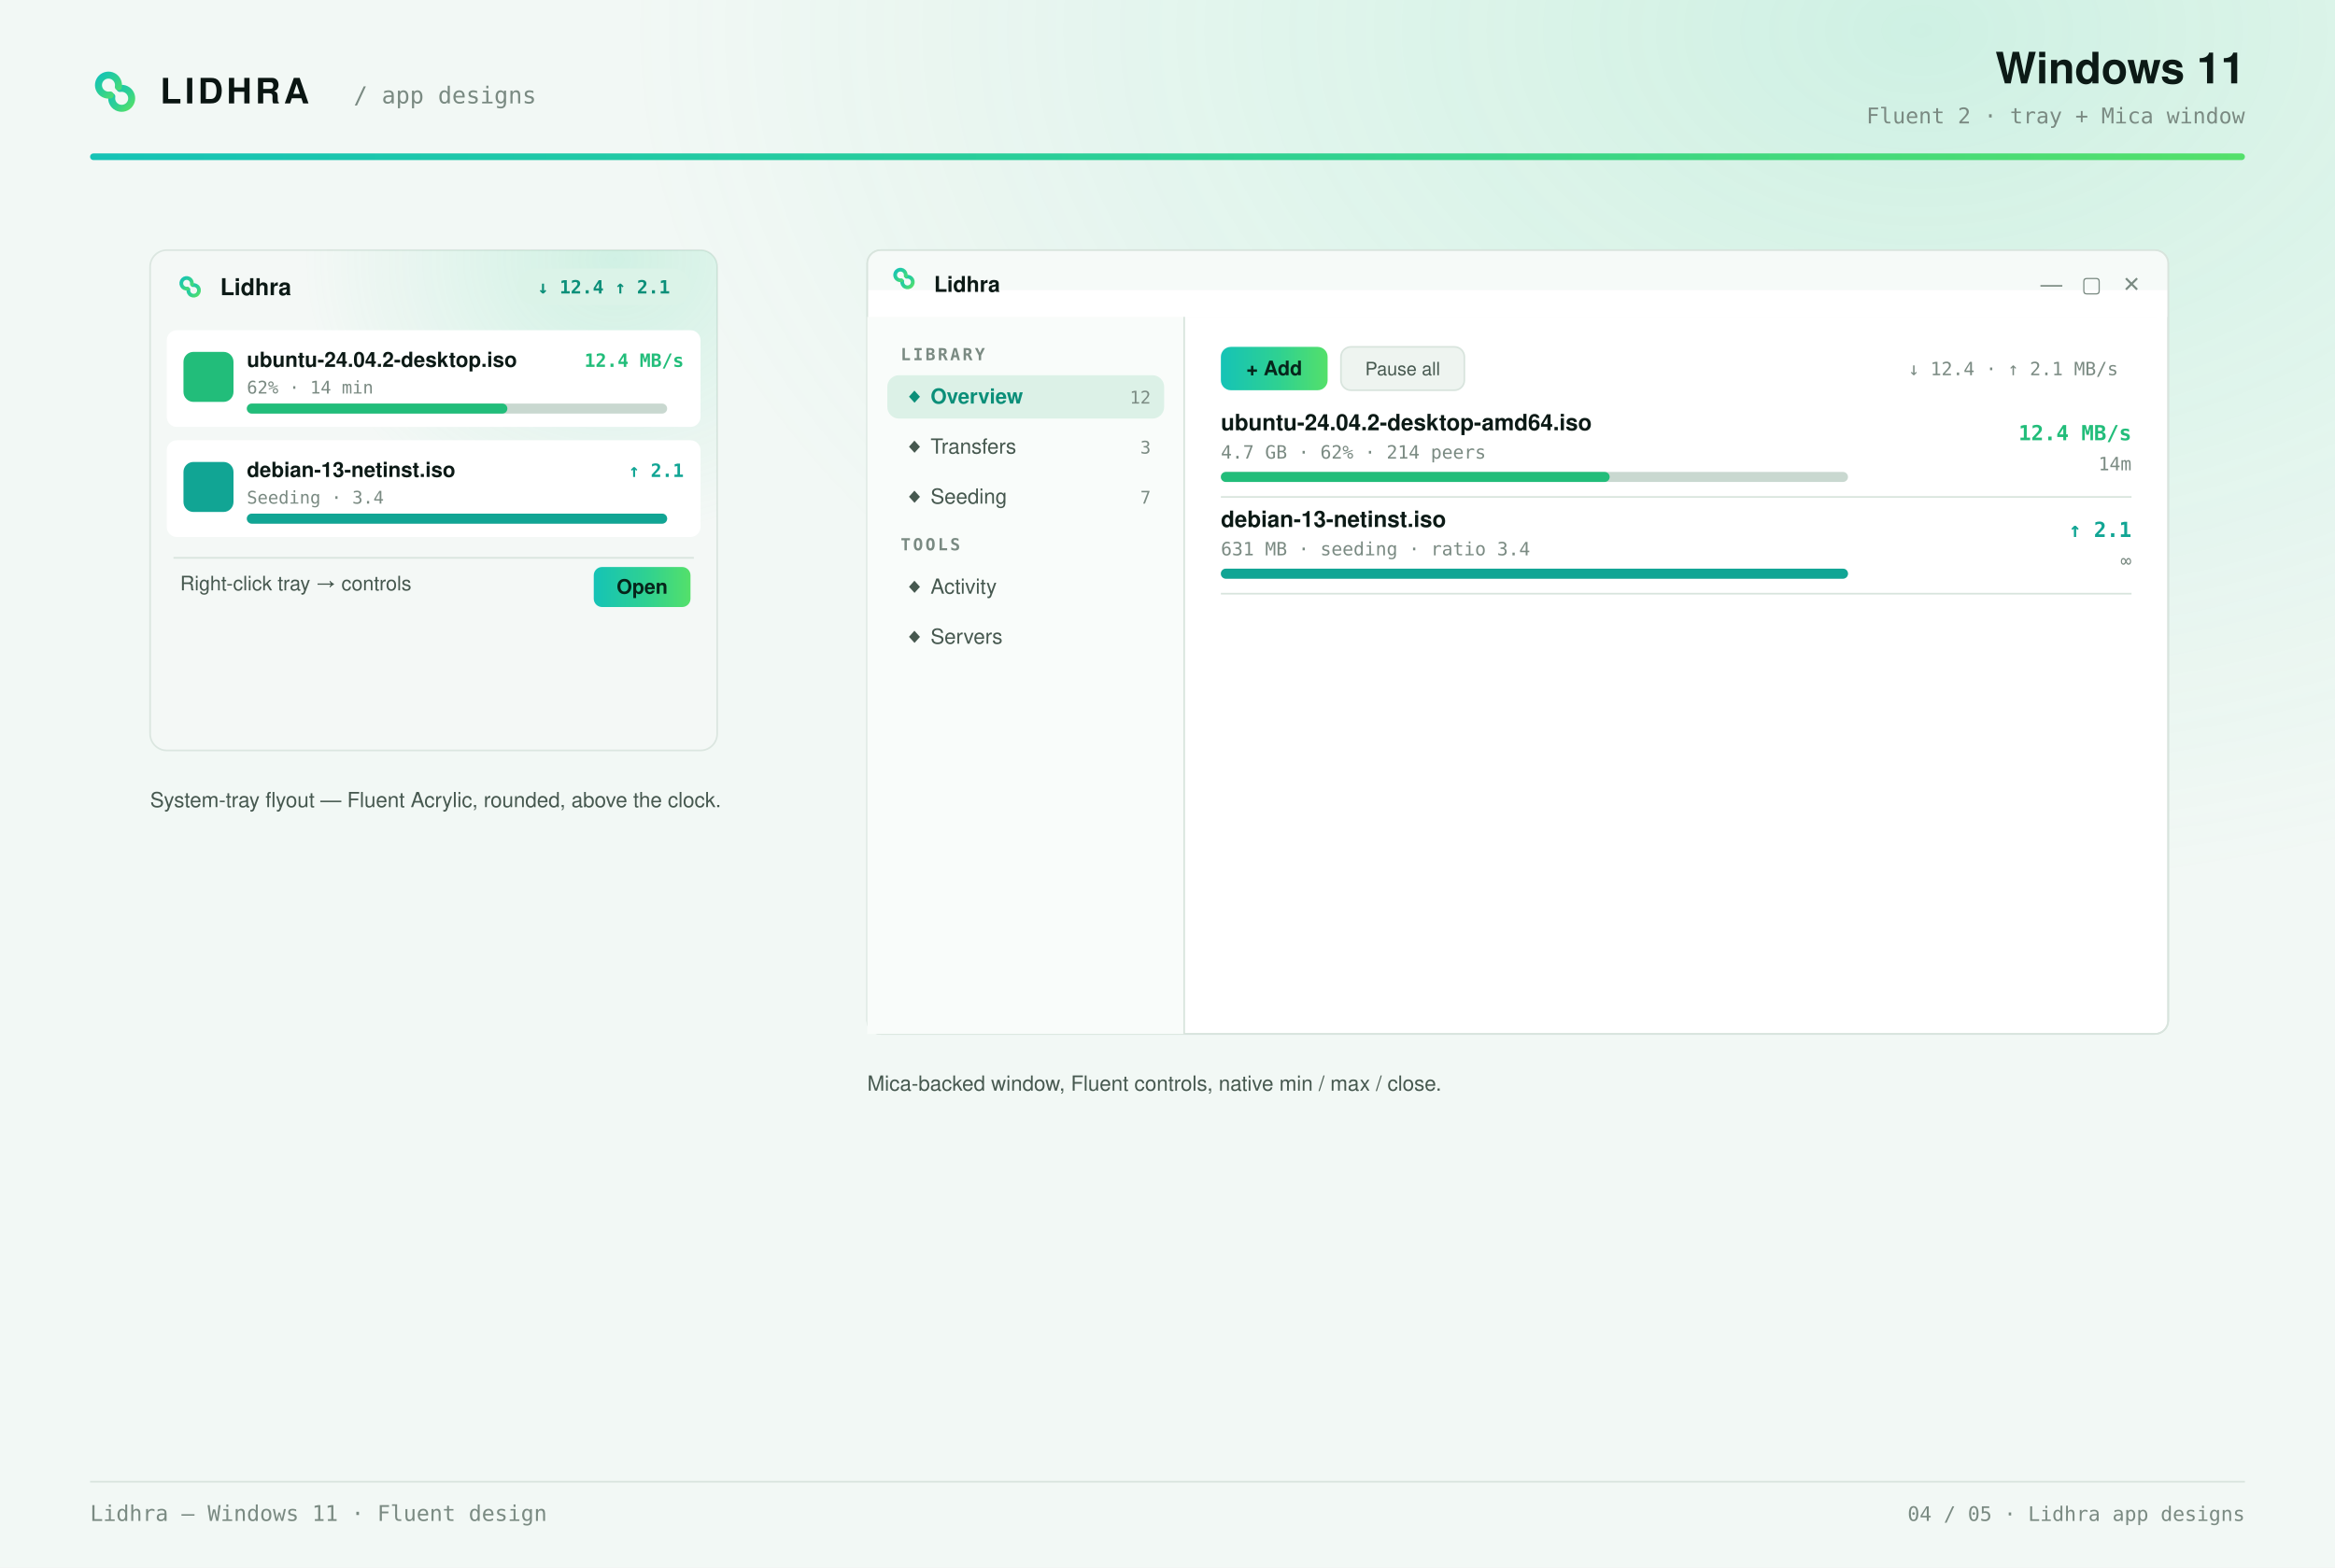
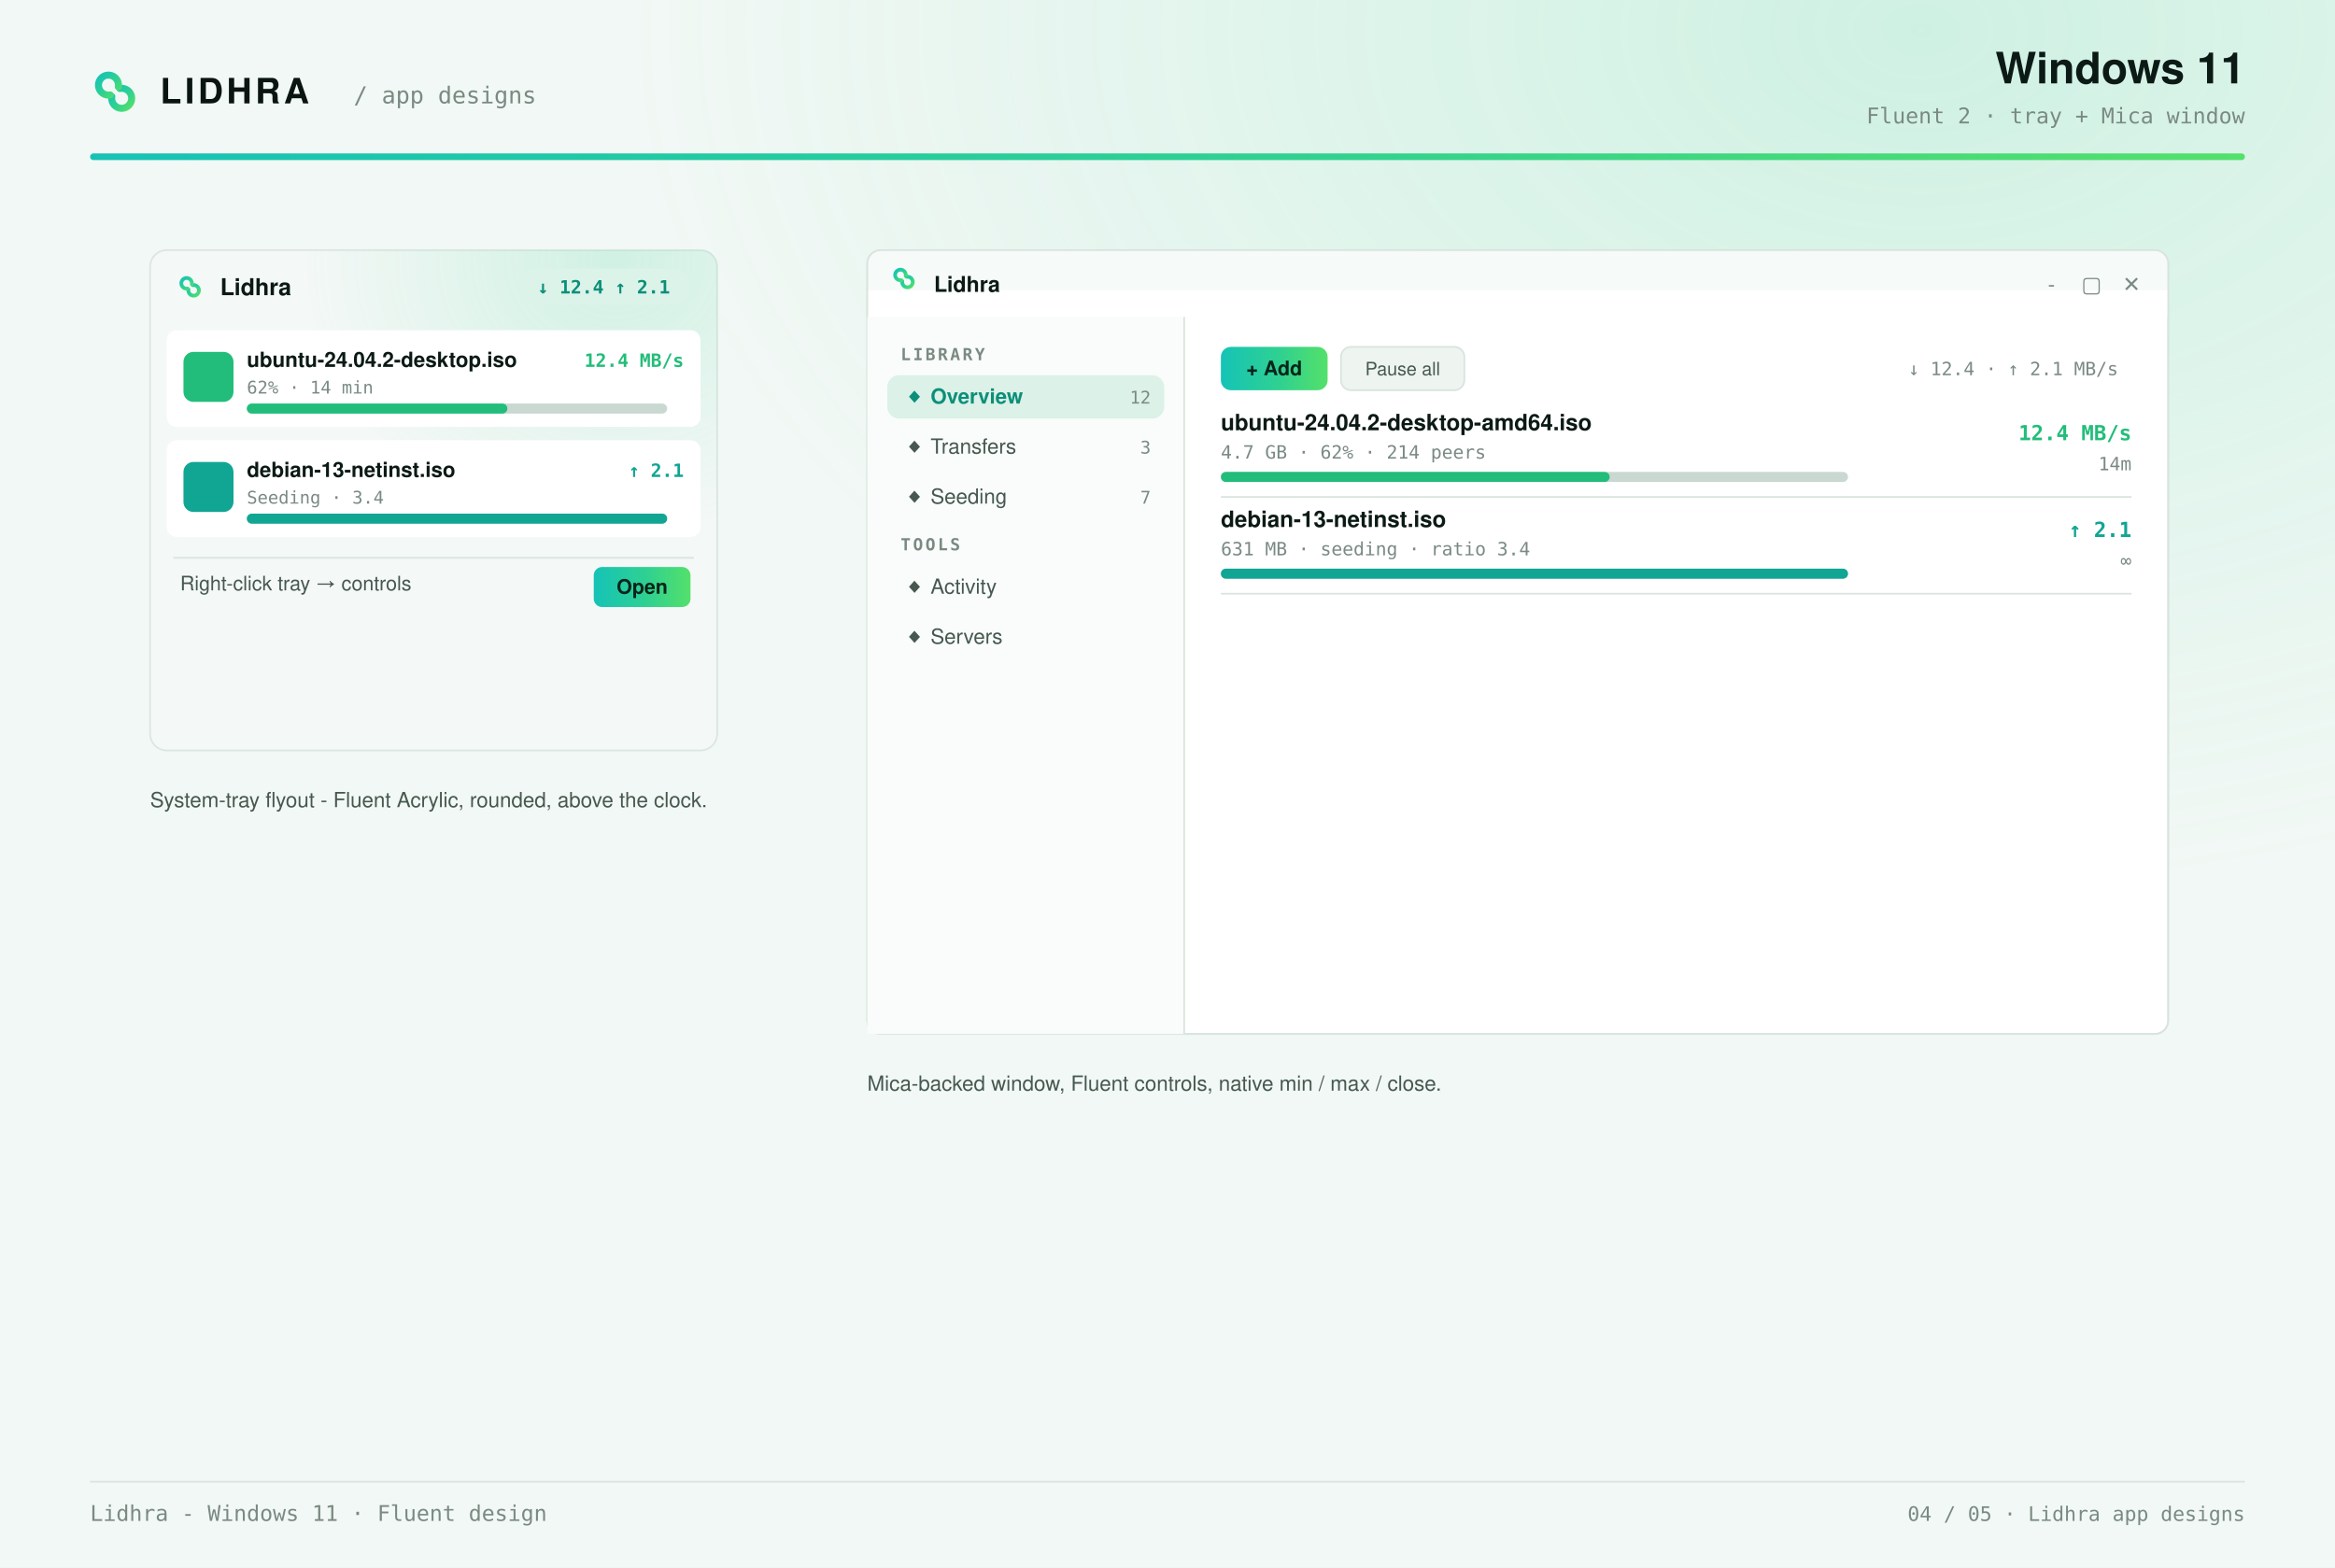
<svg xmlns="http://www.w3.org/2000/svg" width="1400" height="940" viewBox="0 0 1400 940">
  <defs>
    <linearGradient id="lg" x1="0" y1="0" x2="1" y2="1">
      <stop offset="0" stop-color="#15c3b6" />
      <stop offset=".55" stop-color="#2fd191" />
      <stop offset="1" stop-color="#54e06a" />
    </linearGradient>
    <linearGradient id="lgh" x1="0" y1="0" x2="1" y2="0">
      <stop offset="0" stop-color="#15c3b6" />
      <stop offset=".55" stop-color="#2fd191" />
      <stop offset="1" stop-color="#54e06a" />
    </linearGradient>
    <radialGradient id="glow" cx="82%" cy="2%" r="55%">
      <stop offset="0" stop-color="#2fd191" stop-opacity=".18" />
      <stop offset="1" stop-color="#2fd191" stop-opacity="0" />
    </radialGradient>
  </defs>
  <rect x="0" y="0" width="1400" height="940" rx="0" fill="#f2f8f5" />
  <rect x="0" y="0" width="1400" height="940" rx="0" fill="url(#glow)" />
  <g transform="translate(54,40) scale(0.3)" fill="none" stroke="url(#lg)" stroke-width="14" stroke-linecap="round">
    <path d="M43.5 59.7 A20 20 0 1 0 59.7 43.5" />
    <path d="M56.5 40.3 A20 20 0 1 0 40.3 56.5" />
  </g>
  <text x="96" y="62" font-family="Helvetica Neue, Helvetica, Arial, sans-serif" font-size="21" font-weight="800" fill="#0a1512" letter-spacing="2">LIDHRA</text>
  <text x="212" y="62" font-family="Menlo, Consolas, monospace" font-size="14" font-weight="500" fill="#7a8a82">/ app designs</text>
  <text x="1346" y="50" font-family="Helvetica Neue, Helvetica, Arial, sans-serif" font-size="26" font-weight="800" fill="#0c1a16" text-anchor="end">Windows 11</text>
  <text x="1346" y="74" font-family="Menlo, Consolas, monospace" font-size="13" font-weight="500" fill="#7a8a82" text-anchor="end">Fluent 2 · tray + Mica window</text>
  <rect x="54" y="92" width="1292" height="4" rx="2" fill="url(#lgh)" />
  <g>
    <rect x="90" y="150" width="340" height="300" rx="10" fill="#f4f8f6" stroke="#dbe6e0" stroke-width="1" />
    <rect x="90" y="150" width="340" height="300" rx="10" fill="url(#glow)" />
    <g transform="translate(106,164) scale(0.16)" fill="none" stroke="url(#lg)" stroke-width="14" stroke-linecap="round">
      <path d="M43.5 59.7 A20 20 0 1 0 59.7 43.5" />
      <path d="M56.5 40.3 A20 20 0 1 0 40.3 56.5" />
    </g>
    <text x="132" y="177" font-family="Helvetica Neue, Helvetica, Arial, sans-serif" font-size="14" font-weight="700" fill="#0c1a16">Lidhra</text>
    <rect x="310" y="161" width="104" height="22" rx="11" fill="#dbf3e8" />
    <text x="362" y="176" font-family="Menlo, Consolas, monospace" font-size="11" font-weight="600" fill="#0b8f79" text-anchor="middle">↓ 12.4 ↑ 2.1</text>
    <rect x="100" y="198" width="320" height="58" rx="6" fill="#ffffff" />
    <rect x="110" y="211" width="30" height="30" rx="6" fill="#22bd7a" />
    <text x="148" y="220" font-family="Helvetica Neue, Helvetica, Arial, sans-serif" font-size="12.5" font-weight="600" fill="#0c1a16">ubuntu-24.04.2-desktop.iso</text>
    <text x="148" y="236" font-family="Menlo, Consolas, monospace" font-size="10.5" font-weight="400" fill="#7a8a82">62% · 14 min</text>
    <text x="410" y="220" font-family="Menlo, Consolas, monospace" font-size="11" font-weight="600" fill="#22bd7a" text-anchor="end">12.4 MB/s</text>
    <rect x="148" y="242" width="252" height="6" rx="3.0" fill="#c9d8d0" />
    <rect x="148" y="242" width="156.2" height="6" rx="3.0" fill="#22bd7a" />
    <rect x="100" y="264" width="320" height="58" rx="6" fill="#ffffff" />
    <rect x="110" y="277" width="30" height="30" rx="6" fill="#11a594" />
    <text x="148" y="286" font-family="Helvetica Neue, Helvetica, Arial, sans-serif" font-size="12.5" font-weight="600" fill="#0c1a16">debian-13-netinst.iso</text>
    <text x="148" y="302" font-family="Menlo, Consolas, monospace" font-size="10.5" font-weight="400" fill="#7a8a82">Seeding · 3.4</text>
    <text x="410" y="286" font-family="Menlo, Consolas, monospace" font-size="11" font-weight="600" fill="#11a594" text-anchor="end">↑ 2.1</text>
    <rect x="148" y="308" width="252" height="6" rx="3.0" fill="#c9d8d0" />
    <rect x="148" y="308" width="252.0" height="6" rx="3.0" fill="#11a594" />
    <rect x="104" y="334" width="312" height="1" fill="#d8e4dd" />
    <text x="108" y="354" font-family="Helvetica Neue, Helvetica, Arial, sans-serif" font-size="12" font-weight="400" fill="#46584f">Right-click tray → controls</text>
    <rect x="356" y="340" width="58" height="24" rx="5" fill="url(#lgh)" />
    <text x="385" y="356" font-family="Helvetica Neue, Helvetica, Arial, sans-serif" font-size="12" font-weight="700" fill="#06251b" text-anchor="middle">Open</text>
-     <text x="90" y="484" font-family="Helvetica Neue, Helvetica, Arial, sans-serif" font-size="12.5" font-weight="400" fill="#46584f">System-tray flyout — Fluent Acrylic, rounded, above the clock.</text>
+     <text x="90" y="484" font-family="Helvetica Neue, Helvetica, Arial, sans-serif" font-size="12.5" font-weight="400" fill="#46584f">System-tray flyout - Fluent Acrylic, rounded, above the clock.</text>
    <rect x="520" y="150" width="780" height="470" rx="8" fill="#ffffff" stroke="#d8e4dd" stroke-width="1" />
    <rect x="520" y="150" width="780" height="40" rx="8" fill="#f6faf8" />
    <rect x="520" y="174" width="780" height="16" rx="0" fill="#ffffff" />
    <rect x="520" y="150" width="780" height="470" rx="8" fill="none" stroke="#d8e4dd" stroke-width="1" />
    <g transform="translate(534,159) scale(0.16)" fill="none" stroke="url(#lg)" stroke-width="14" stroke-linecap="round">
      <path d="M43.5 59.7 A20 20 0 1 0 59.7 43.5" />
      <path d="M56.5 40.3 A20 20 0 1 0 40.3 56.5" />
    </g>
    <text x="560" y="175" font-family="Helvetica Neue, Helvetica, Arial, sans-serif" font-size="13" font-weight="700" fill="#0c1a16">Lidhra</text>
-     <text x="1230" y="175" font-family="Helvetica Neue, Helvetica, Arial, sans-serif" font-size="13" font-weight="400" fill="#7a8a82" text-anchor="middle">—</text>
+     <text x="1230" y="175" font-family="Helvetica Neue, Helvetica, Arial, sans-serif" font-size="13" font-weight="400" fill="#7a8a82" text-anchor="middle">-</text>
    <text x="1254" y="175" font-family="Helvetica Neue, Helvetica, Arial, sans-serif" font-size="13" font-weight="400" fill="#7a8a82" text-anchor="middle">▢</text>
    <text x="1278" y="175" font-family="Helvetica Neue, Helvetica, Arial, sans-serif" font-size="13" font-weight="400" fill="#7a8a82" text-anchor="middle">✕</text>
    <rect x="520" y="190" width="190" height="430" fill="#f9fcfa" />
    <line x1="710" y1="190" x2="710" y2="620" stroke="#d8e4dd" />
    <text x="540" y="216" font-family="Menlo, Consolas, monospace" font-size="10" font-weight="700" fill="#7a8a82" letter-spacing="1.4">LIBRARY</text>
    <rect x="532" y="225" width="166" height="26" rx="7" fill="#dcf1e7" />
    <text x="542" y="242" font-family="Helvetica Neue, Helvetica, Arial, sans-serif" font-size="12.5" font-weight="600" fill="#0b8f79">◆ Overview</text>
    <text x="690" y="242" font-family="Menlo, Consolas, monospace" font-size="10.5" font-weight="400" fill="#7a8a82" text-anchor="end">12</text>
    <text x="542" y="272" font-family="Helvetica Neue, Helvetica, Arial, sans-serif" font-size="12.5" font-weight="400" fill="#46584f">◆ Transfers</text>
    <text x="690" y="272" font-family="Menlo, Consolas, monospace" font-size="10.5" font-weight="400" fill="#7a8a82" text-anchor="end">3</text>
    <text x="542" y="302" font-family="Helvetica Neue, Helvetica, Arial, sans-serif" font-size="12.5" font-weight="400" fill="#46584f">◆ Seeding</text>
    <text x="690" y="302" font-family="Menlo, Consolas, monospace" font-size="10.5" font-weight="400" fill="#7a8a82" text-anchor="end">7</text>
    <text x="540" y="330" font-family="Menlo, Consolas, monospace" font-size="10" font-weight="700" fill="#7a8a82" letter-spacing="1.4">TOOLS</text>
    <text x="542" y="356" font-family="Helvetica Neue, Helvetica, Arial, sans-serif" font-size="12.5" font-weight="400" fill="#46584f">◆ Activity</text>
    <text x="542" y="386" font-family="Helvetica Neue, Helvetica, Arial, sans-serif" font-size="12.5" font-weight="400" fill="#46584f">◆ Servers</text>
    <rect x="732" y="208" width="64" height="26" rx="6" fill="url(#lgh)" />
    <text x="764" y="225" font-family="Helvetica Neue, Helvetica, Arial, sans-serif" font-size="12" font-weight="700" fill="#06251b" text-anchor="middle">+ Add</text>
    <rect x="804" y="208" width="74" height="26" rx="6" fill="#eef4f0" stroke="#d8e4dd" stroke-width="1" />
    <text x="841" y="225" font-family="Helvetica Neue, Helvetica, Arial, sans-serif" font-size="11" font-weight="400" fill="#46584f" text-anchor="middle">Pause all</text>
    <text x="1270" y="225" font-family="Menlo, Consolas, monospace" font-size="11" font-weight="500" fill="#7a8a82" text-anchor="end">↓ 12.4 · ↑ 2.1 MB/s</text>
    <text x="732" y="258" font-family="Helvetica Neue, Helvetica, Arial, sans-serif" font-size="13.5" font-weight="600" fill="#0c1a16">ubuntu-24.04.2-desktop-amd64.iso</text>
    <text x="732" y="275" font-family="Menlo, Consolas, monospace" font-size="11" font-weight="400" fill="#7a8a82">4.7 GB · 62% · 214 peers</text>
    <rect x="732" y="283" width="376" height="6" rx="3.0" fill="#c9d8d0" />
    <rect x="732" y="283" width="233.1" height="6" rx="3.0" fill="#22bd7a" />
    <text x="1278" y="264" font-family="Menlo, Consolas, monospace" font-size="12.5" font-weight="600" fill="#22bd7a" text-anchor="end">12.4 MB/s</text>
    <text x="1278" y="282" font-family="Menlo, Consolas, monospace" font-size="11" font-weight="400" fill="#7a8a82" text-anchor="end">14m</text>
    <line x1="732" y1="298" x2="1278" y2="298" stroke="#d8e4dd" />
    <text x="732" y="316" font-family="Helvetica Neue, Helvetica, Arial, sans-serif" font-size="13.5" font-weight="600" fill="#0c1a16">debian-13-netinst.iso</text>
    <text x="732" y="333" font-family="Menlo, Consolas, monospace" font-size="11" font-weight="400" fill="#7a8a82">631 MB · seeding · ratio 3.4</text>
    <rect x="732" y="341" width="376" height="6" rx="3.0" fill="#c9d8d0" />
    <rect x="732" y="341" width="376.0" height="6" rx="3.0" fill="#11a594" />
    <text x="1278" y="322" font-family="Menlo, Consolas, monospace" font-size="12.5" font-weight="600" fill="#11a594" text-anchor="end">↑ 2.1</text>
    <text x="1278" y="340" font-family="Menlo, Consolas, monospace" font-size="11" font-weight="400" fill="#7a8a82" text-anchor="end">∞</text>
    <line x1="732" y1="356" x2="1278" y2="356" stroke="#d8e4dd" />
    <text x="520" y="654" font-family="Helvetica Neue, Helvetica, Arial, sans-serif" font-size="12.5" font-weight="400" fill="#46584f">Mica-backed window, Fluent controls, native min / max / close.</text>
  </g>
  <rect x="54" y="888" width="1292" height="1" fill="#d8e4dd" />
-   <text x="54" y="912" font-family="Menlo, Consolas, monospace" font-size="13" font-weight="400" fill="#7a8a82">Lidhra — Windows 11 · Fluent design</text>
+   <text x="54" y="912" font-family="Menlo, Consolas, monospace" font-size="13" font-weight="400" fill="#7a8a82">Lidhra - Windows 11 · Fluent design</text>
  <text x="1346" y="912" font-family="Menlo, Consolas, monospace" font-size="12" font-weight="500" fill="#7a8a82" text-anchor="end">04 / 05  ·  Lidhra app designs</text>
</svg>
